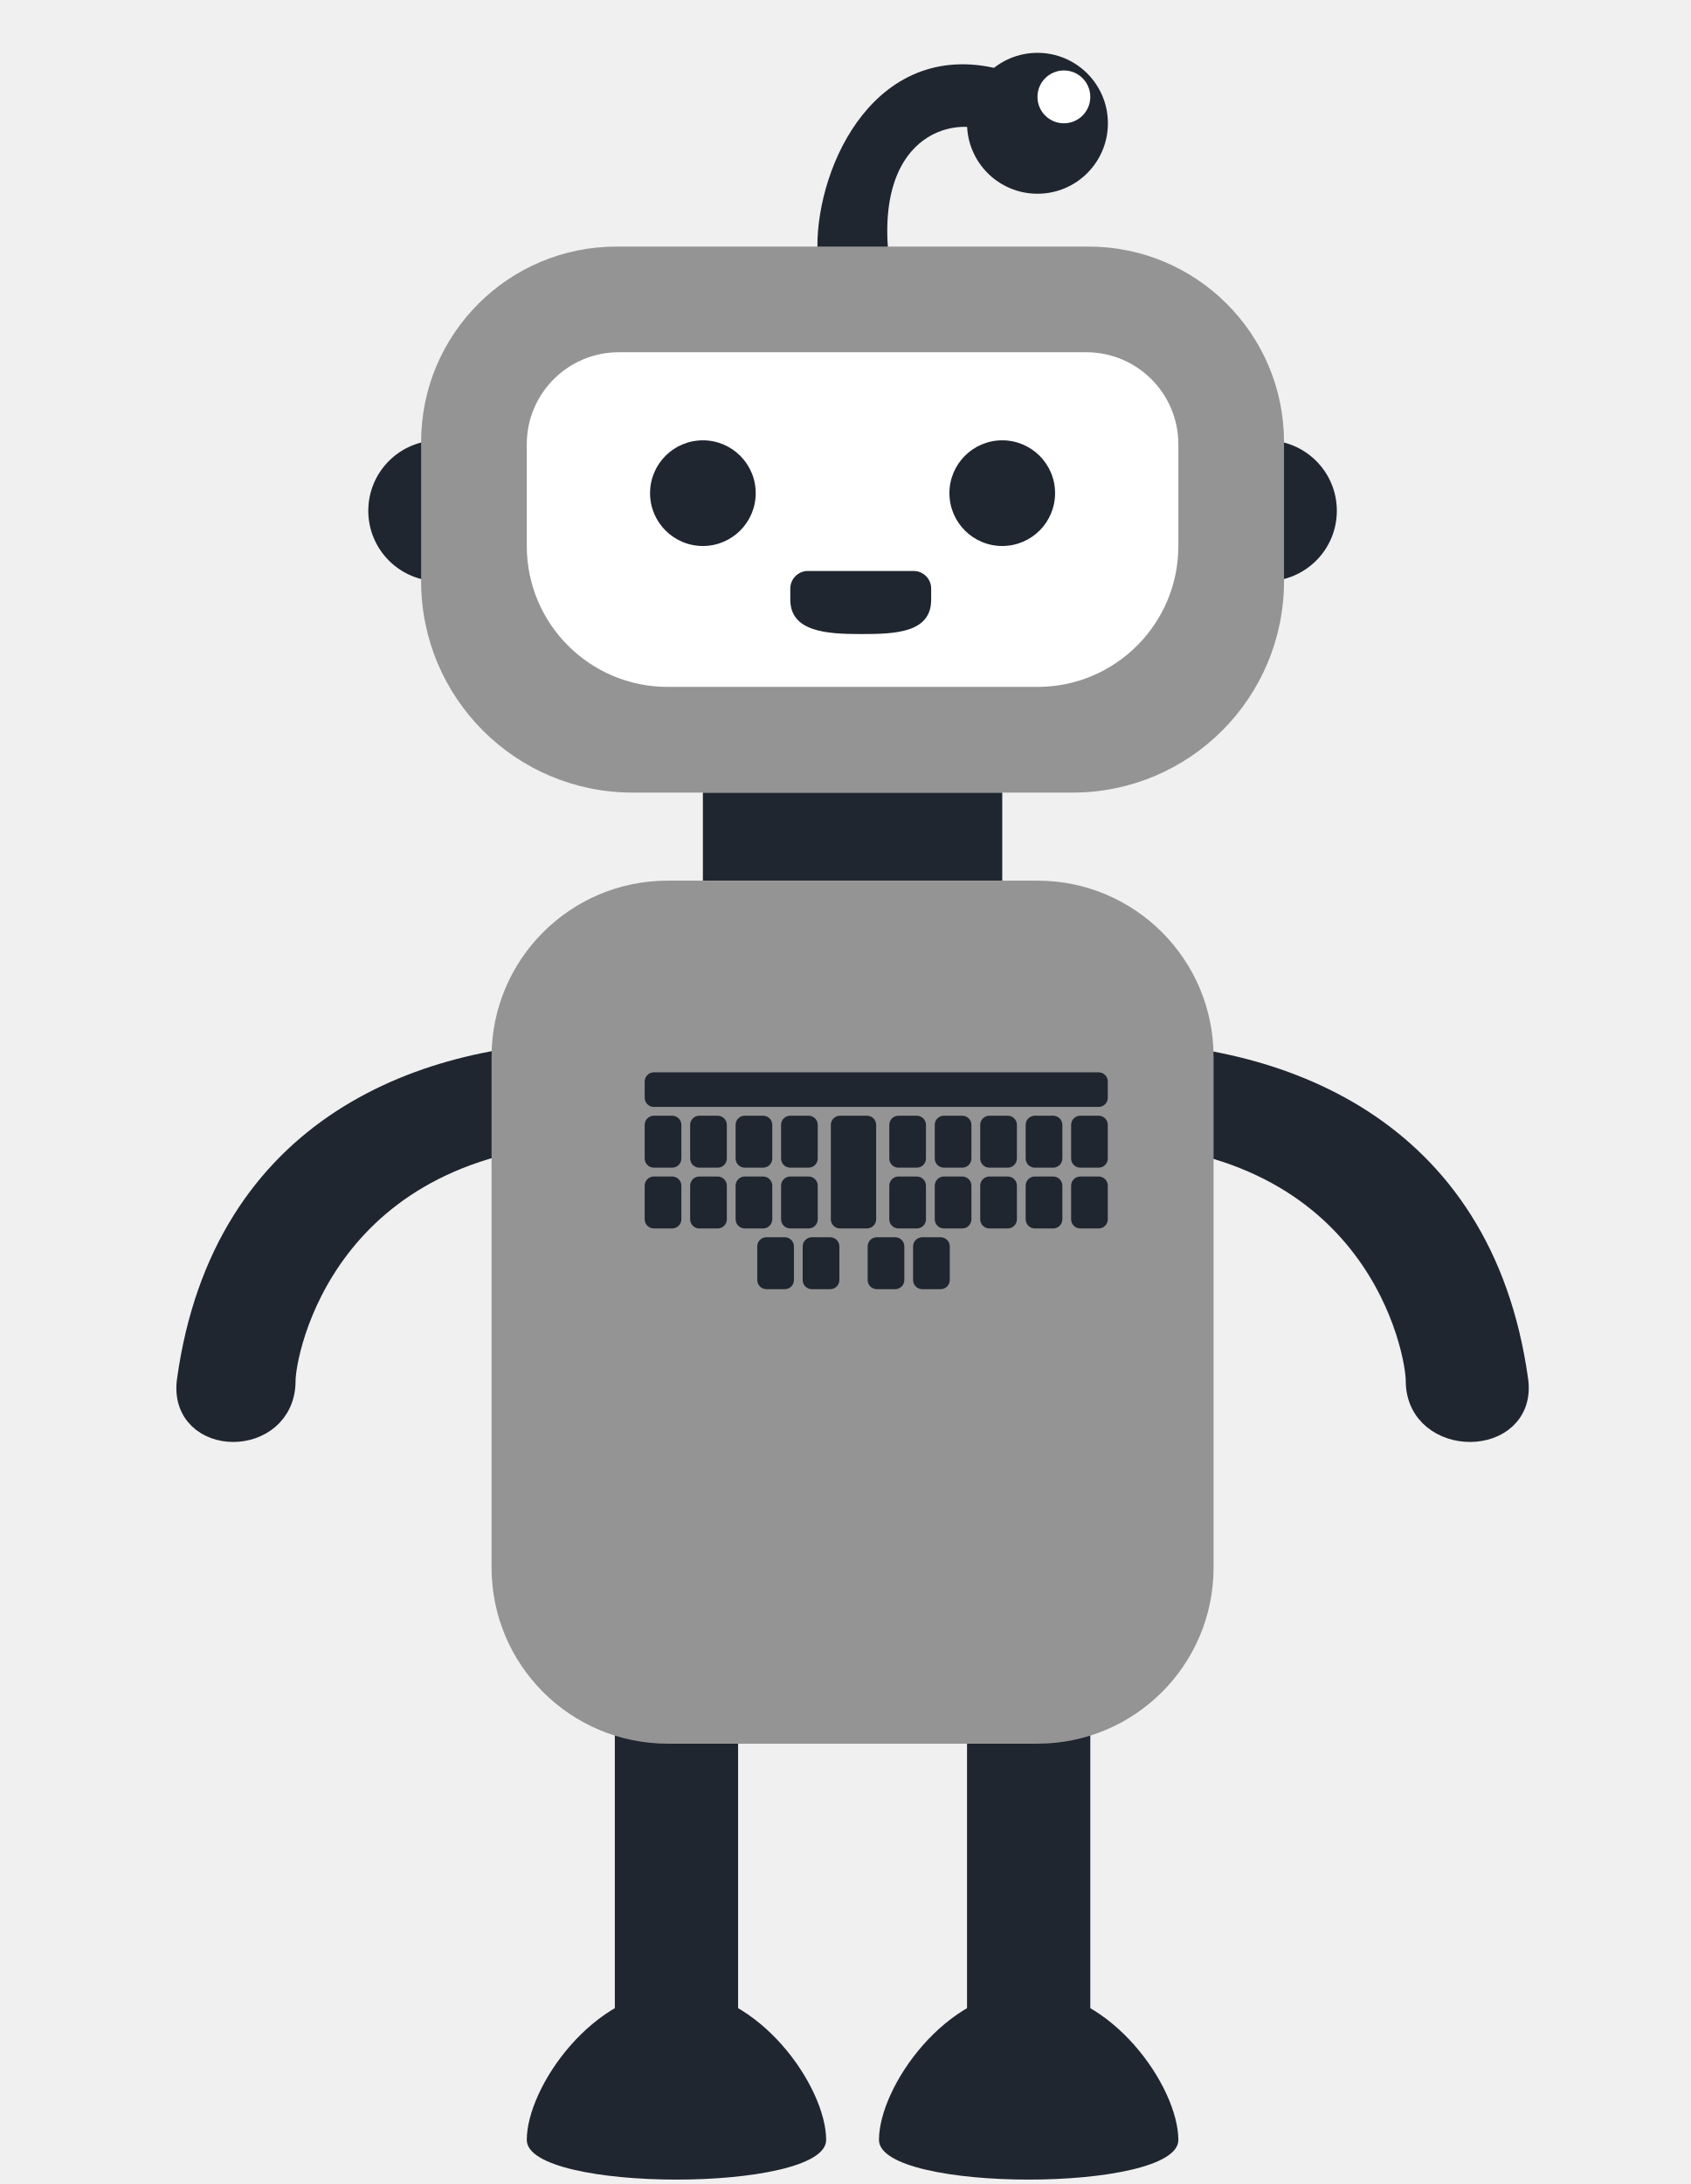
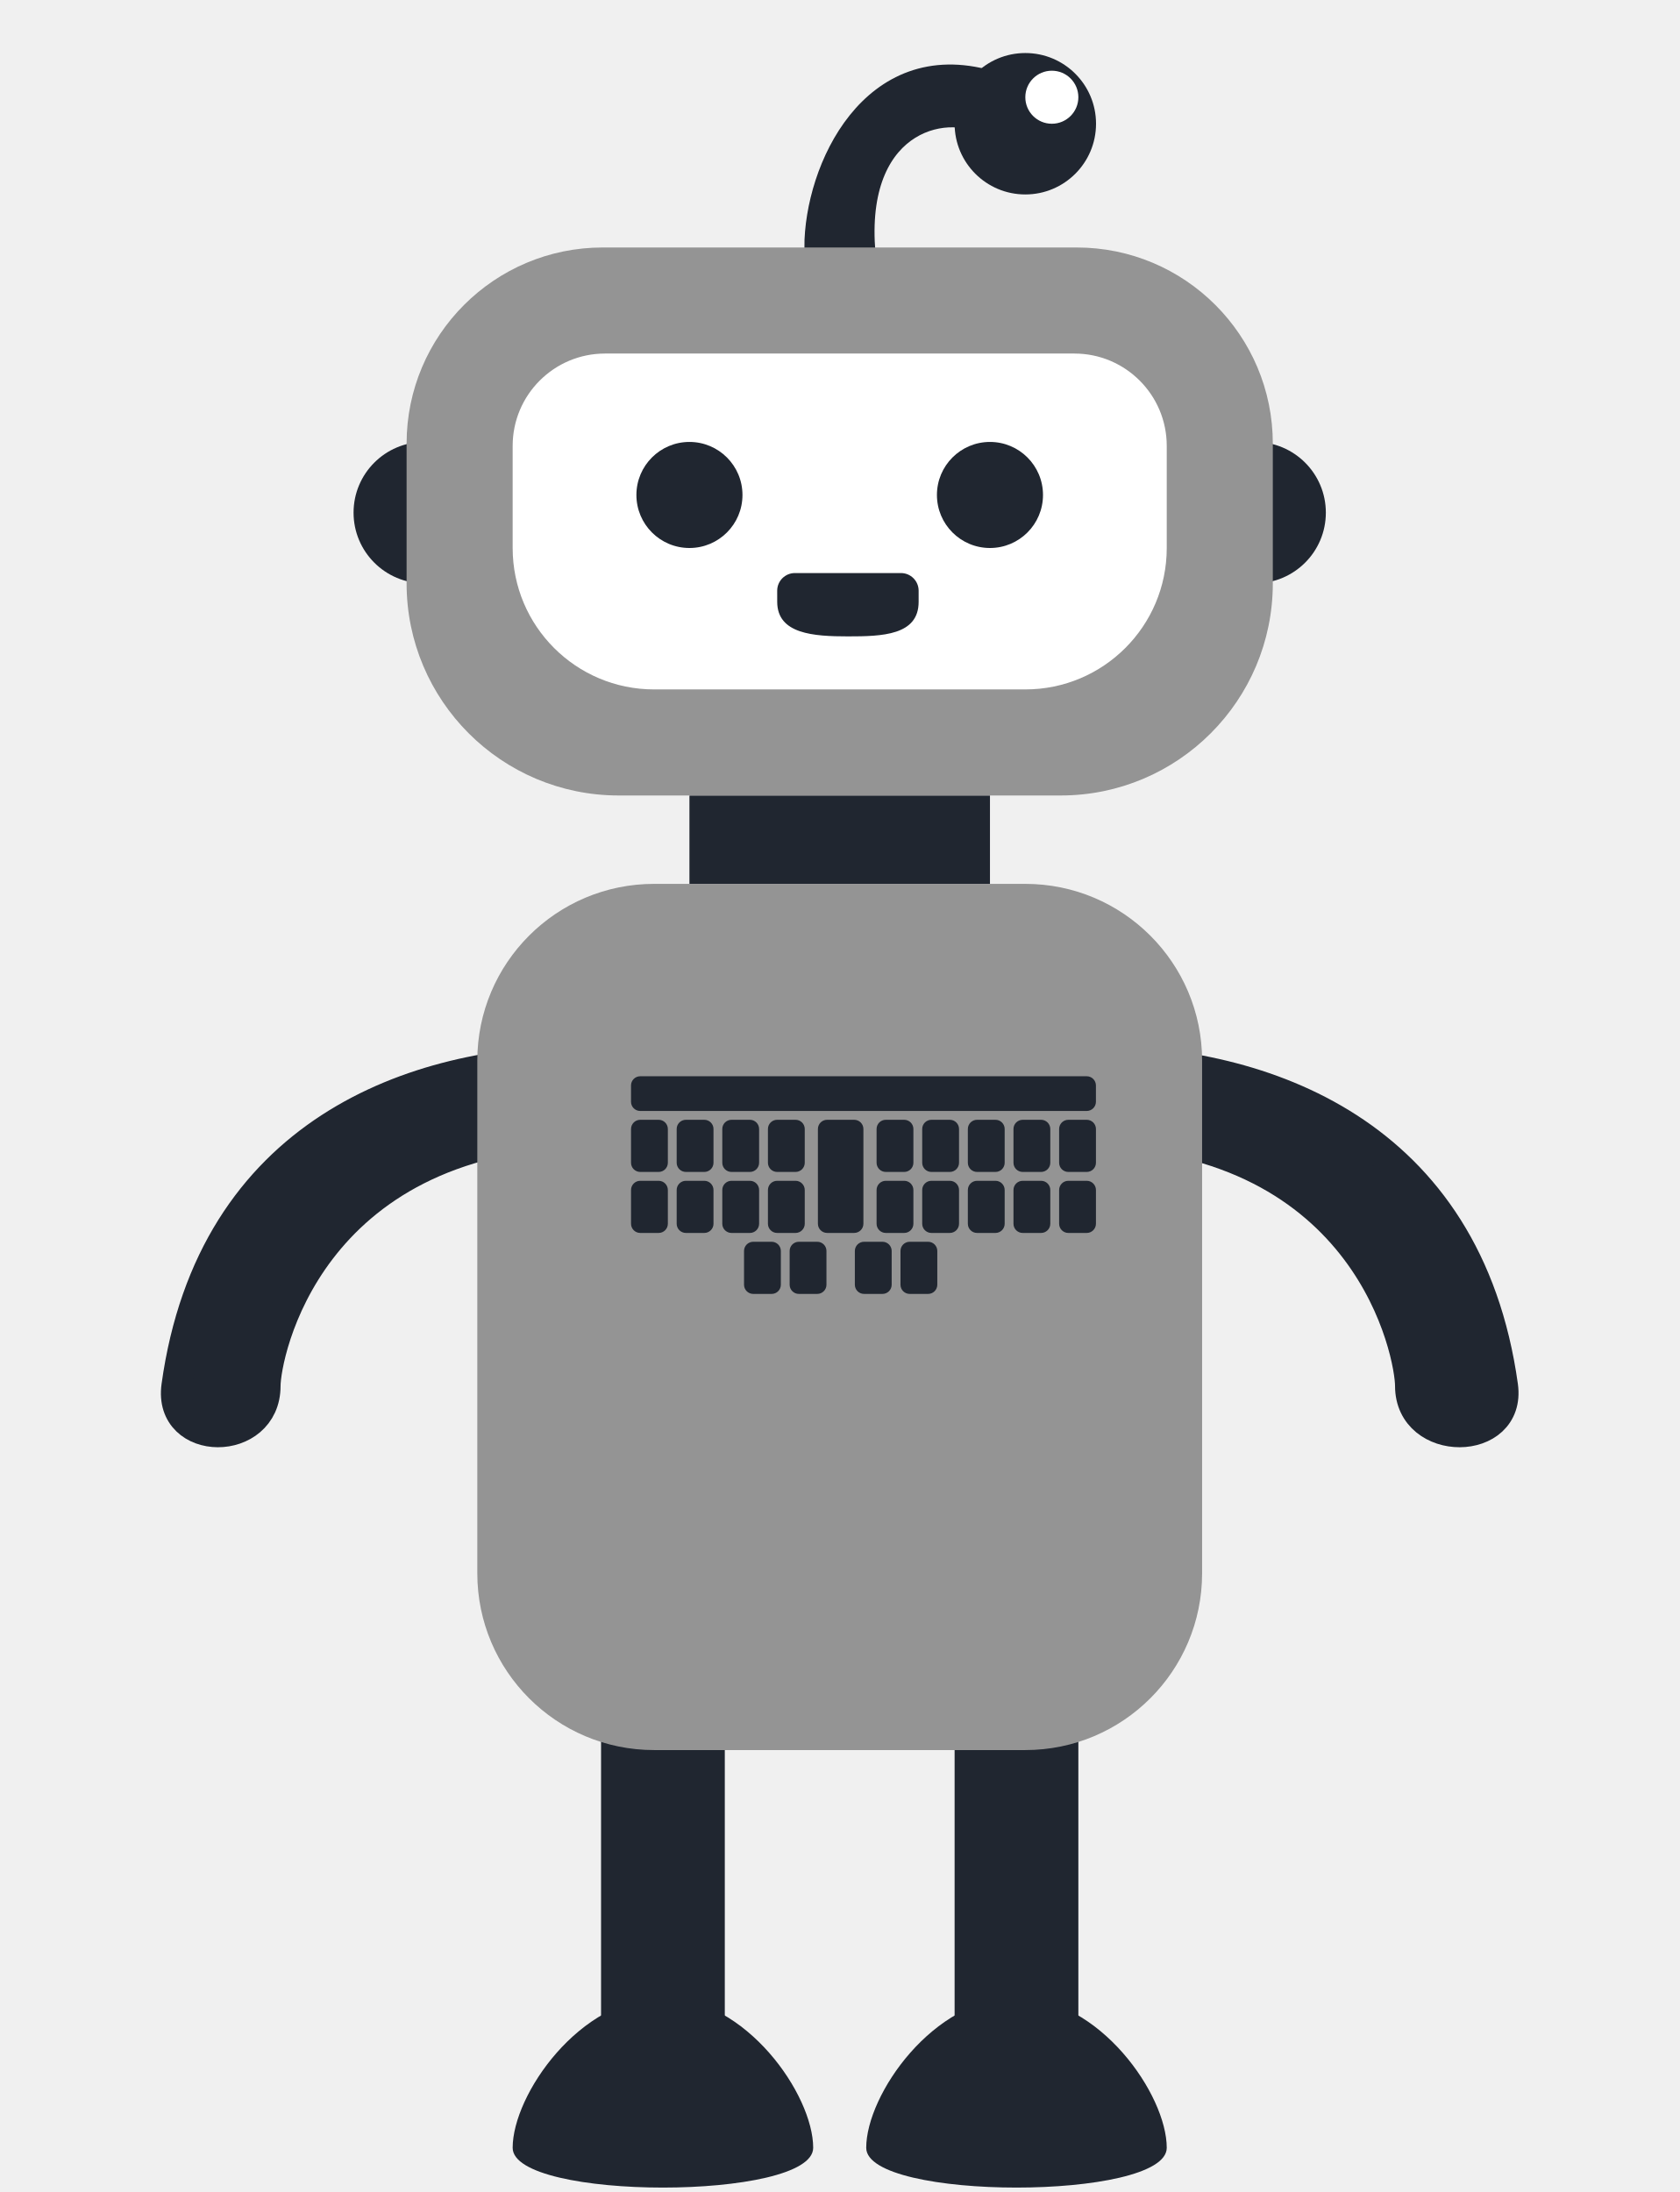
- <svg xmlns="http://www.w3.org/2000/svg" width="96" height="124" viewBox="0 0 96 124" fill="none">
-   <path d="M85.915 78.404C83.915 64.013 72.35 60.013 62.784 60.013L62.784 64.013C78.436 64.387 80.697 76.641 80.697 78.404C80.697 81.882 86.394 81.849 85.915 78.404Z" fill="#202630" stroke="#202630" stroke-width="1.739" />
-   <path d="M10.914 78.404C12.915 64.013 24.349 60.013 33.914 60.013L33.914 64.013C18.262 64.387 15.914 76.641 15.914 78.404C15.914 81.882 10.436 81.849 10.914 78.404Z" fill="#202630" stroke="#202630" stroke-width="1.739" />
-   <rect x="34.914" y="98" width="7" height="21" fill="#202630" />
-   <rect x="54.914" y="98" width="7" height="21" fill="#202630" />
-   <rect x="39.914" y="45" width="17" height="5" fill="#202630" />
-   <path d="M27.914 60C27.914 54.477 32.391 50 37.914 50H58.914C64.436 50 68.914 54.477 68.914 60V89C68.914 94.523 64.436 99 58.914 99H37.914C32.391 99 27.914 94.523 27.914 89V60Z" fill="#949494" />
-   <rect x="60.883" y="66.856" width="1.967" height="2.834" rx="0.463" fill="#202630" stroke="#202630" stroke-width="0.116" />
-   <rect x="60.883" y="63.404" width="1.967" height="2.834" rx="0.463" fill="#202630" stroke="#202630" stroke-width="0.116" />
-   <rect x="58.302" y="66.856" width="1.967" height="2.834" rx="0.463" fill="#202630" stroke="#202630" stroke-width="0.116" />
-   <rect x="58.302" y="63.404" width="1.967" height="2.834" rx="0.463" fill="#202630" stroke="#202630" stroke-width="0.116" />
-   <rect x="55.721" y="66.856" width="1.967" height="2.834" rx="0.463" fill="#202630" stroke="#202630" stroke-width="0.116" />
-   <rect x="55.721" y="63.404" width="1.967" height="2.834" rx="0.463" fill="#202630" stroke="#202630" stroke-width="0.116" />
-   <rect x="53.139" y="66.856" width="1.967" height="2.834" rx="0.463" fill="#202630" stroke="#202630" stroke-width="0.116" />
-   <rect x="53.139" y="63.404" width="1.967" height="2.834" rx="0.463" fill="#202630" stroke="#202630" stroke-width="0.116" />
-   <rect x="50.557" y="66.856" width="1.967" height="2.834" rx="0.463" fill="#202630" stroke="#202630" stroke-width="0.116" />
-   <rect x="50.557" y="63.404" width="1.967" height="2.834" rx="0.463" fill="#202630" stroke="#202630" stroke-width="0.116" />
-   <rect x="51.909" y="70.304" width="1.967" height="2.834" rx="0.463" fill="#202630" stroke="#202630" stroke-width="0.116" />
-   <rect x="49.329" y="70.304" width="1.967" height="2.834" rx="0.463" fill="#202630" stroke="#202630" stroke-width="0.116" />
-   <rect x="47.238" y="63.404" width="2.458" height="6.284" rx="0.463" fill="#202630" stroke="#202630" stroke-width="0.116" />
-   <rect x="45.64" y="70.304" width="1.967" height="2.834" rx="0.463" fill="#202630" stroke="#202630" stroke-width="0.116" />
-   <rect x="43.06" y="70.304" width="1.967" height="2.834" rx="0.463" fill="#202630" stroke="#202630" stroke-width="0.116" />
-   <rect x="44.412" y="66.856" width="1.967" height="2.834" rx="0.463" fill="#202630" stroke="#202630" stroke-width="0.116" />
-   <rect x="44.412" y="63.404" width="1.967" height="2.834" rx="0.463" fill="#202630" stroke="#202630" stroke-width="0.116" />
-   <rect x="41.83" y="66.856" width="1.967" height="2.834" rx="0.463" fill="#202630" stroke="#202630" stroke-width="0.116" />
-   <rect x="41.83" y="63.404" width="1.967" height="2.834" rx="0.463" fill="#202630" stroke="#202630" stroke-width="0.116" />
-   <rect x="39.249" y="66.856" width="1.967" height="2.834" rx="0.463" fill="#202630" stroke="#202630" stroke-width="0.116" />
-   <rect x="39.249" y="63.404" width="1.967" height="2.834" rx="0.463" fill="#202630" stroke="#202630" stroke-width="0.116" />
-   <rect x="36.667" y="66.856" width="1.967" height="2.834" rx="0.463" fill="#202630" stroke="#202630" stroke-width="0.116" />
-   <rect x="36.667" y="63.404" width="1.967" height="2.834" rx="0.463" fill="#202630" stroke="#202630" stroke-width="0.116" />
-   <rect x="36.667" y="60.941" width="26.183" height="1.848" rx="0.463" fill="#202630" stroke="#202630" stroke-width="0.116" />
-   <path d="M56.914 4.487C50.138 2.535 46.914 9.518 46.914 14H49.914C49.442 6.746 54.763 5.789 56.914 7.331V4.487Z" fill="#202630" stroke="#202630" />
-   <circle cx="58.914" cy="7" r="4" fill="#202630" />
-   <circle cx="60.414" cy="5.5" r="1.5" fill="white" />
-   <path d="M38.414 113C33.719 113 29.913 118.5 29.914 121.5C29.914 124.5 46.914 124.5 46.914 121.5C46.914 118.5 43.108 113 38.414 113Z" fill="#202630" />
-   <path d="M58.414 113C53.719 113 49.913 118.5 49.914 121.5C49.914 124.5 66.914 124.5 66.914 121.5C66.914 118.5 63.108 113 58.414 113Z" fill="#202630" />
-   <path d="M71.914 33C74.123 33 75.914 31.209 75.914 29C75.914 26.791 74.123 25 71.914 25V33Z" fill="#202630" />
-   <path d="M20.914 29C20.914 31.209 22.704 33 24.914 33V25C22.704 25 20.914 26.791 20.914 29Z" fill="#202630" />
-   <path d="M23.914 25.095C23.914 18.968 28.881 14 35.009 14H61.818C67.946 14 72.914 18.968 72.914 25.095V25.095V33C72.914 39.627 67.541 45 60.914 45H35.914C29.286 45 23.914 39.627 23.914 33V25.095V25.095Z" fill="#949494" />
-   <path d="M29.914 25.224C29.914 22.339 32.252 20 35.138 20H61.69C64.575 20 66.914 22.339 66.914 25.224V25.224V31C66.914 35.418 63.332 39 58.914 39H37.914C33.495 39 29.914 35.418 29.914 31V25.224V25.224Z" fill="white" />
-   <path d="M51.878 32.417L45.878 32.417C45.326 32.417 44.878 32.865 44.878 33.417C44.878 33.689 44.878 33.935 44.878 34.047C44.882 35.869 46.94 36 48.878 36C50.816 36 52.878 35.942 52.878 34.047L52.878 33.417C52.878 32.865 52.43 32.417 51.878 32.417Z" fill="#202630" />
-   <circle cx="39.914" cy="28" r="3" fill="#202630" />
-   <circle cx="56.914" cy="28" r="3" fill="#202630" />
+ <svg xmlns="http://www.w3.org/2000/svg" width="95" height="124" viewBox="0 0 95 124" fill="none">
+   <path d="M85.001 78.404C83.001 64.013 71.436 60.013 61.871 60.013L61.871 64.013C77.523 64.387 79.784 76.641 79.784 78.404C79.784 81.882 85.48 81.849 85.001 78.404Z" fill="#202630" stroke="#202630" stroke-width="1.739" />
+   <path d="M10.001 78.404C12.001 64.013 23.436 60.013 33.001 60.013L33.001 64.013C17.349 64.387 15.001 76.641 15.001 78.404C15.001 81.882 9.522 81.849 10.001 78.404Z" fill="#202630" stroke="#202630" stroke-width="1.739" />
+   <rect x="34" y="98" width="7" height="21" fill="#202630" />
+   <rect x="54" y="98" width="7" height="21" fill="#202630" />
+   <rect x="39" y="45" width="17" height="5" fill="#202630" />
+   <path d="M27 60C27 54.477 31.477 50 37 50H58C63.523 50 68 54.477 68 60V89C68 94.523 63.523 99 58 99H37C31.477 99 27 94.523 27 89V60Z" fill="#949494" />
+   <rect x="59.97" y="66.855" width="1.967" height="2.834" rx="0.463" fill="#202630" stroke="#202630" stroke-width="0.116" />
+   <rect x="59.97" y="63.404" width="1.967" height="2.834" rx="0.463" fill="#202630" stroke="#202630" stroke-width="0.116" />
+   <rect x="57.388" y="66.855" width="1.967" height="2.834" rx="0.463" fill="#202630" stroke="#202630" stroke-width="0.116" />
+   <rect x="57.388" y="63.404" width="1.967" height="2.834" rx="0.463" fill="#202630" stroke="#202630" stroke-width="0.116" />
+   <rect x="54.807" y="66.855" width="1.967" height="2.834" rx="0.463" fill="#202630" stroke="#202630" stroke-width="0.116" />
+   <rect x="54.807" y="63.404" width="1.967" height="2.834" rx="0.463" fill="#202630" stroke="#202630" stroke-width="0.116" />
+   <rect x="52.225" y="66.855" width="1.967" height="2.834" rx="0.463" fill="#202630" stroke="#202630" stroke-width="0.116" />
+   <rect x="52.225" y="63.404" width="1.967" height="2.834" rx="0.463" fill="#202630" stroke="#202630" stroke-width="0.116" />
+   <rect x="49.644" y="66.855" width="1.967" height="2.834" rx="0.463" fill="#202630" stroke="#202630" stroke-width="0.116" />
+   <rect x="49.644" y="63.404" width="1.967" height="2.834" rx="0.463" fill="#202630" stroke="#202630" stroke-width="0.116" />
+   <rect x="50.996" y="70.304" width="1.967" height="2.834" rx="0.463" fill="#202630" stroke="#202630" stroke-width="0.116" />
+   <rect x="48.415" y="70.304" width="1.967" height="2.834" rx="0.463" fill="#202630" stroke="#202630" stroke-width="0.116" />
+   <rect x="46.325" y="63.404" width="2.458" height="6.284" rx="0.463" fill="#202630" stroke="#202630" stroke-width="0.116" />
+   <rect x="44.726" y="70.304" width="1.967" height="2.834" rx="0.463" fill="#202630" stroke="#202630" stroke-width="0.116" />
+   <rect x="42.146" y="70.304" width="1.967" height="2.834" rx="0.463" fill="#202630" stroke="#202630" stroke-width="0.116" />
+   <rect x="43.498" y="66.855" width="1.967" height="2.834" rx="0.463" fill="#202630" stroke="#202630" stroke-width="0.116" />
+   <rect x="43.498" y="63.404" width="1.967" height="2.834" rx="0.463" fill="#202630" stroke="#202630" stroke-width="0.116" />
+   <rect x="40.916" y="66.855" width="1.967" height="2.834" rx="0.463" fill="#202630" stroke="#202630" stroke-width="0.116" />
+   <rect x="40.916" y="63.404" width="1.967" height="2.834" rx="0.463" fill="#202630" stroke="#202630" stroke-width="0.116" />
+   <rect x="38.336" y="66.855" width="1.967" height="2.834" rx="0.463" fill="#202630" stroke="#202630" stroke-width="0.116" />
+   <rect x="38.336" y="63.404" width="1.967" height="2.834" rx="0.463" fill="#202630" stroke="#202630" stroke-width="0.116" />
+   <rect x="35.754" y="66.855" width="1.967" height="2.834" rx="0.463" fill="#202630" stroke="#202630" stroke-width="0.116" />
+   <rect x="35.754" y="63.404" width="1.967" height="2.834" rx="0.463" fill="#202630" stroke="#202630" stroke-width="0.116" />
+   <rect x="35.753" y="60.941" width="26.183" height="1.848" rx="0.463" fill="#202630" stroke="#202630" stroke-width="0.116" />
+   <path d="M56 4.487C49.224 2.534 46 9.518 46 14H49C48.528 6.745 53.849 5.789 56 7.331V4.487Z" fill="#202630" stroke="#202630" />
+   <circle cx="58" cy="7" r="4" fill="#202630" />
+   <circle cx="59.5" cy="5.5" r="1.5" fill="white" />
+   <path d="M37.5 113C32.806 113 29 118.5 29 121.5C29 124.5 46 124.5 46 121.5C46 118.5 42.194 113 37.5 113Z" fill="#202630" />
+   <path d="M57.5 113C52.806 113 49 118.5 49 121.5C49 124.5 66 124.5 66 121.5C66 118.5 62.194 113 57.5 113Z" fill="#202630" />
+   <path d="M71 33C73.209 33 75 31.209 75 29C75 26.791 73.209 25 71 25V33Z" fill="#202630" />
+   <path d="M20 29C20 31.209 21.791 33 24 33V25C21.791 25 20 26.791 20 29Z" fill="#202630" />
+   <path d="M23 25.095C23 18.968 27.968 14 34.095 14H60.905C67.032 14 72 18.968 72 25.095V33C72 39.627 66.627 45 60 45H35C28.373 45 23 39.627 23 33V25.095Z" fill="#949494" />
+   <path d="M29 25.224C29 22.339 31.339 20 34.224 20H60.776C63.661 20 66 22.339 66 25.224V31C66 35.418 62.418 39 58 39H37C32.582 39 29 35.418 29 31V25.224Z" fill="white" />
+   <path d="M50.965 32.417L44.965 32.417C44.412 32.417 43.964 32.865 43.964 33.417C43.964 33.689 43.964 33.935 43.965 34.047C43.969 35.869 46.026 36 47.965 36C49.903 36 51.965 35.942 51.965 34.047L51.965 33.417C51.965 32.865 51.517 32.417 50.965 32.417Z" fill="#202630" />
+   <circle cx="39" cy="28" r="3" fill="#202630" />
+   <circle cx="56" cy="28" r="3" fill="#202630" />
</svg>
